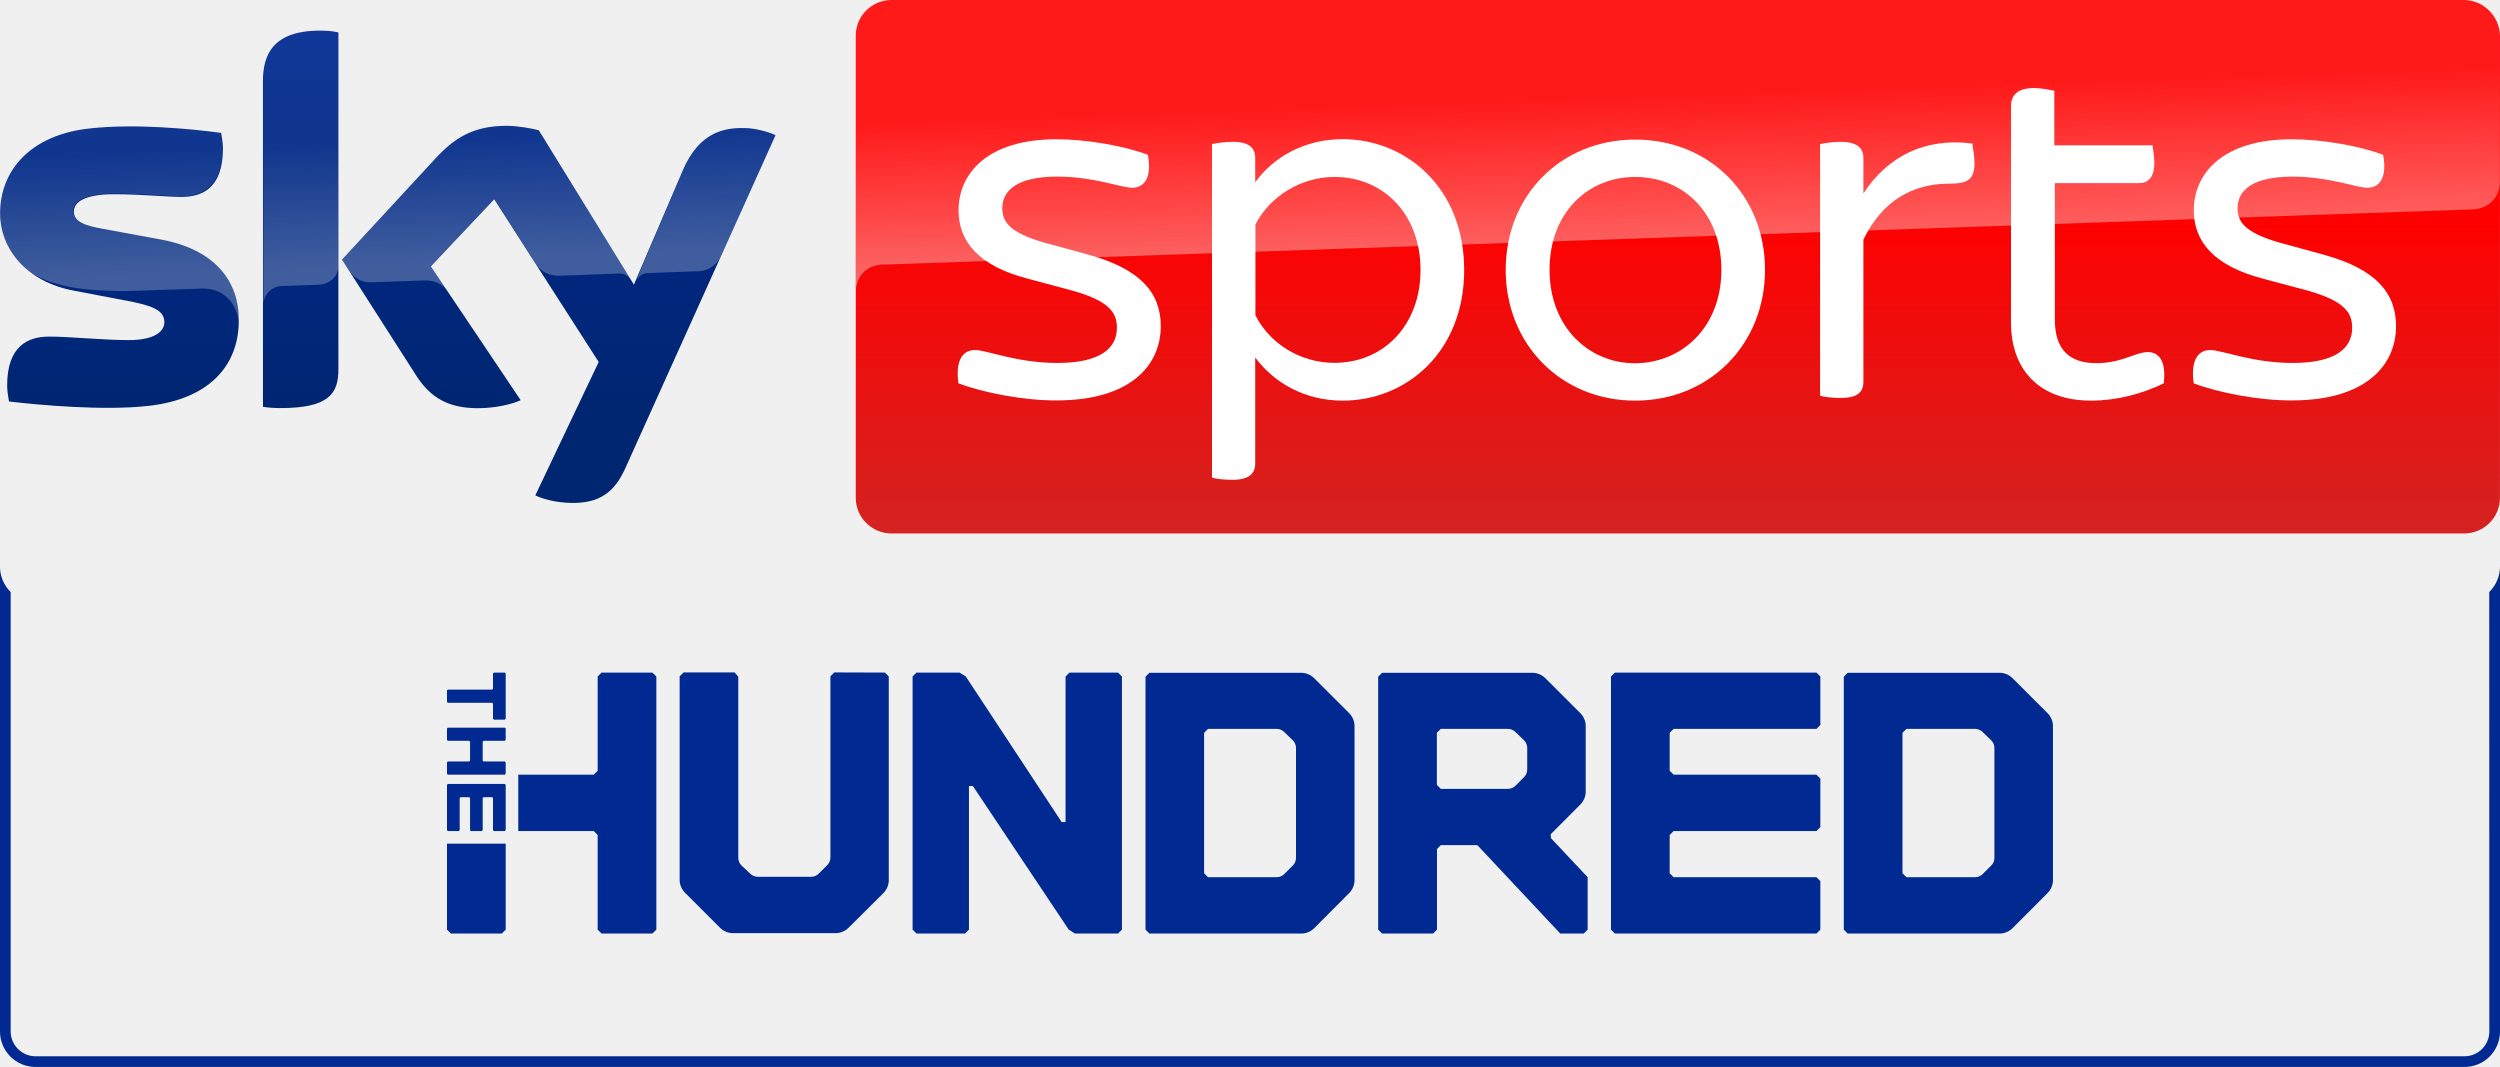
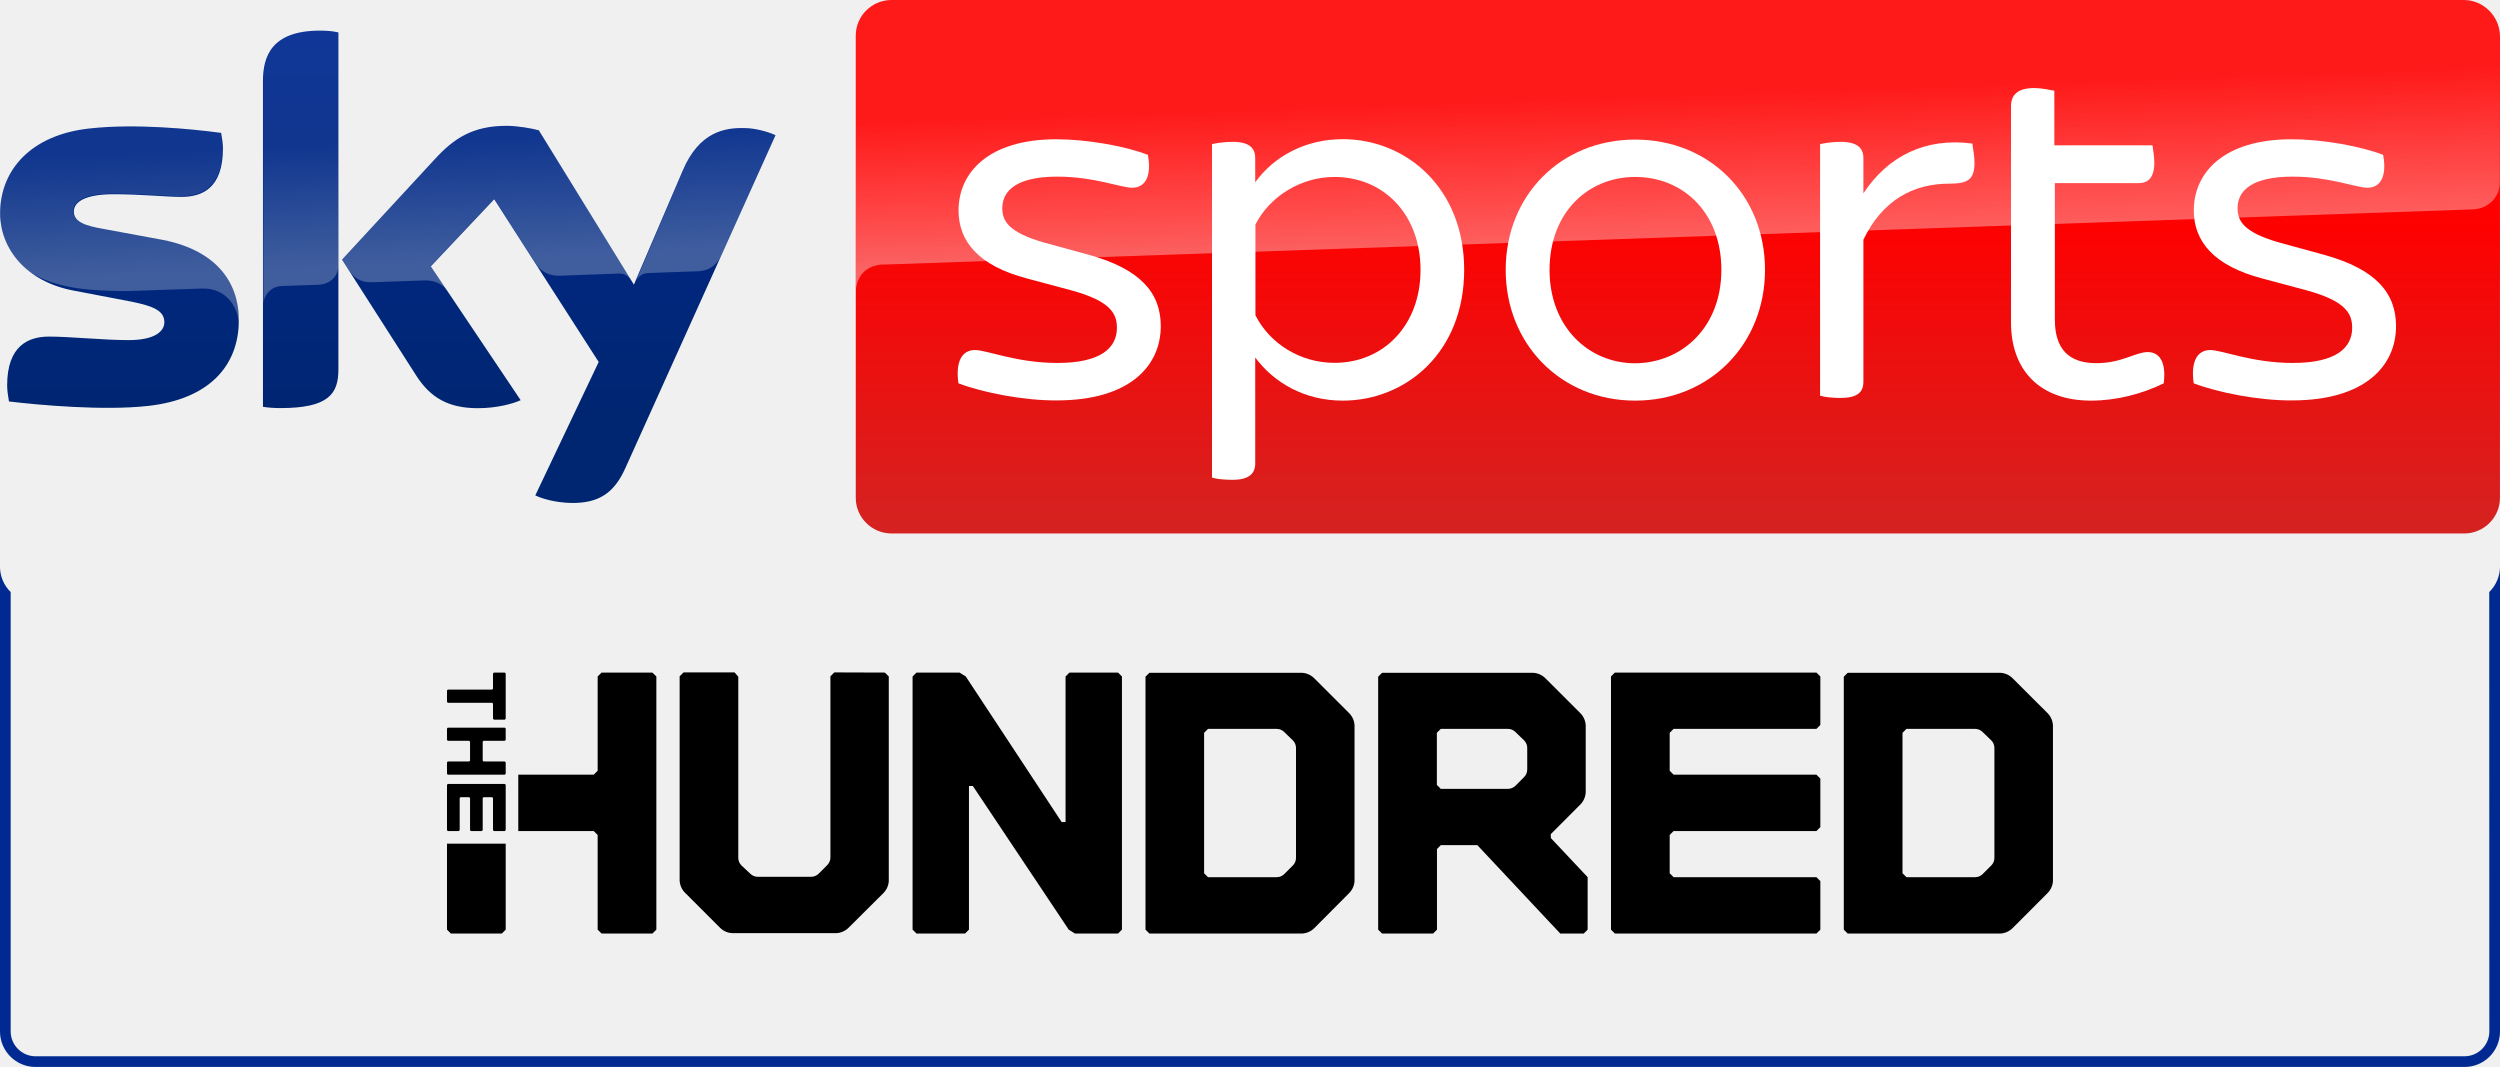
<svg xmlns="http://www.w3.org/2000/svg" width="2343.1" height="1e3" enable-background="new 0 0 2342.5 500" version="1.1" viewBox="0 0 2343.1 1e3" xml:space="preserve">
  <defs>
    <linearGradient id="linearGradient1154" x1="-1151.9" x2="-1151.9" y1="-775.02" y2="-779.87" gradientTransform="matrix(149.68,0,0,-91.158,172382,-71520)" gradientUnits="userSpaceOnUse">
      <stop stop-color="#002A91" offset="0" />
      <stop stop-color="#002672" offset=".8" />
    </linearGradient>
    <linearGradient id="linearGradient1156" x1="-1151.8" x2="-1152" y1="-784.92" y2="-782.98" gradientTransform="matrix(149.68,0,0,-57.766,172382,-45995)" gradientUnits="userSpaceOnUse">
      <stop stop-color="#fff" offset="0" />
      <stop stop-color="#fff" stop-opacity=".25" offset="1" />
    </linearGradient>
    <linearGradient id="linearGradient1158" x1="-1152.6" x2="-1152.6" y1="-773.58" y2="-778.43" gradientTransform="matrix(317.37,0,0,-103,366970,-80578)" gradientUnits="userSpaceOnUse">
      <stop stop-color="#f00" offset=".4" />
      <stop stop-color="#D42321" offset="1" />
    </linearGradient>
    <linearGradient id="linearGradient1160" x1="-1152.3" x2="-1152.8" y1="-785.34" y2="-782.74" gradientTransform="matrix(317.37,0,0,-56.478,366970,-45017)" gradientUnits="userSpaceOnUse">
      <stop stop-color="#fff" offset="0" />
      <stop stop-color="#fff" stop-opacity=".25" offset="1" />
    </linearGradient>
  </defs>
-   <g transform="matrix(5.3105 0 0 5.3105 418.94 630.36)" fill="#002a91">
+   <g transform="matrix(5.3105 0 0 5.3105 418.94 630.36)">
    <polygon class="cls-1" points="8.12 2.84 7.97 3 0.15 3 0 3.15 0 5.17 0.15 5.33 7.97 5.33 8.12 5.48 8.12 8.15 8.28 8.31 10.2 8.31 10.36 8.15 10.36 0.15 10.2 0 8.28 0 8.12 0.15" />
    <polygon class="cls-1" points="10.36 15.85 10.2 15.69 6.46 15.69 6.3 15.54 6.3 12.2 6.46 12.04 10.2 12.04 10.36 11.89 10.36 9.87 10.2 9.72 0.15 9.72 0 9.87 0 11.89 0.15 12.04 3.91 12.04 4.07 12.2 4.07 15.54 3.91 15.69 0.15 15.69 0 15.85 0 17.87 0.15 18.02 10.2 18.02 10.36 17.87" />
    <polygon class="cls-1" points="2.24 22.14 2.39 21.99 3.91 21.99 4.07 22.14 4.07 27.81 4.22 27.97 6.15 27.97 6.3 27.81 6.3 22.14 6.46 21.99 7.97 21.99 8.12 22.14 8.12 27.81 8.28 27.97 10.2 27.97 10.36 27.81 10.36 19.81 10.2 19.66 0.15 19.66 0 19.81 0 27.81 0.15 27.97 2.08 27.97 2.24 27.81" />
    <path class="cls-1" transform="translate(-23.03,-23.03)" d="m91.39 23-0.69 0.69v32a1.9 1.9 0 0 1-0.55 1.31l-1.52 1.52a1.87 1.87 0 0 1-1.31 0.55h-9.46a1.84 1.84 0 0 1-1.31-0.55l-1.55-1.45a1.87 1.87 0 0 1-0.56-1.31v-32l-0.66-0.76h-9l-0.69 0.69v35.7a3.27 3.27 0 0 0 1 2.55l6.08 6.08a3.29 3.29 0 0 0 2.55 1h17.67a3.3 3.3 0 0 0 2.56-1l6.05-6.02a3.27 3.27 0 0 0 1-2.55v-35.73l-0.69-0.69z" />
    <polygon class="cls-1" points="82.86 0 82.17 0.69 82.17 45.37 82.86 46.06 91.43 46.06 92.12 45.37 92.12 20.02 92.81 20.02 109.73 45.37 110.83 46.06 118.43 46.06 119.12 45.37 119.12 0.69 118.43 0 109.86 0 109.17 0.69 109.17 26.38 108.48 26.38 91.56 0.69 90.46 0" />
    <path class="cls-1" transform="translate(-23.03,-23.03)" d="m176.12 24.07a3.29 3.29 0 0 0-2.55-1h-26.57l-0.69 0.69v44.64l0.69 0.69h26.59a3.29 3.29 0 0 0 2.55-1l6.06-6.09a3.27 3.27 0 0 0 1-2.55v-26.75a3.29 3.29 0 0 0-1-2.56zm-3.25 31.69a1.86 1.86 0 0 1-0.55 1.31l-1.52 1.52a1.86 1.86 0 0 1-1.31 0.55h-12.15l-0.69-0.69v-24.79l0.69-0.69h12.15a1.87 1.87 0 0 1 1.31 0.56l1.52 1.47a1.88 1.88 0 0 1 0.55 1.32z" />
    <path class="cls-1" transform="translate(-23.03,-23.03)" d="m217.83 51.55 5.17-5.18a3.29 3.29 0 0 0 1-2.56v-11.11a3.29 3.29 0 0 0-1-2.56l-6.08-6.07a3.3 3.3 0 0 0-2.56-1h-26.3l-0.69 0.69v44.64l0.69 0.69h9l0.69-0.69v-14.23l0.69-0.69h6.43l14.64 15.61h4.14l0.69-0.69v-9.26l-6.49-6.9zm-4.15-11.4a1.88 1.88 0 0 1-0.55 1.32l-1.52 1.53a1.9 1.9 0 0 1-1.31 0.55h-11.88l-0.69-0.69v-9.2l0.69-0.69h11.88a1.87 1.87 0 0 1 1.31 0.56l1.52 1.47a1.88 1.88 0 0 1 0.55 1.32z" />
    <polygon class="cls-1" points="205.43 45.37 206.12 46.06 241.69 46.06 242.38 45.37 242.38 36.8 241.69 36.11 216.48 36.11 215.79 35.42 215.79 28.66 216.48 27.97 241.69 27.97 242.38 27.27 242.38 18.71 241.69 18.02 216.48 18.02 215.79 17.33 215.79 10.63 216.48 9.94 241.69 9.94 242.38 9.25 242.38 0.69 241.69 0 206.12 0 205.43 0.69" />
    <path class="cls-1" transform="translate(-23.03,-23.03)" d="m305.46 30.14-6.08-6.07a3.3 3.3 0 0 0-2.56-1h-26.58l-0.69 0.69v44.64l0.69 0.69h26.58a3.3 3.3 0 0 0 2.56-1l6.08-6.09a3.27 3.27 0 0 0 1-2.55v-26.75a3.29 3.29 0 0 0-1-2.56zm-9.33 25.62a1.86 1.86 0 0 1-0.55 1.31l-1.52 1.52a1.86 1.86 0 0 1-1.31 0.55h-12.15l-0.69-0.69v-24.79l0.69-0.69h12.15a1.87 1.87 0 0 1 1.31 0.56l1.52 1.47a1.88 1.88 0 0 1 0.55 1.32z" />
    <polygon class="cls-1" points="9.67 46.06 10.36 45.37 10.36 30.2 0 30.2 0 45.37 0.69 46.06" />
    <polygon class="cls-1" points="36.95 0.69 36.25 0 27.28 0 26.59 0.69 26.59 17.33 25.9 18.02 12.58 18.02 12.58 27.97 25.9 27.97 26.59 28.66 26.59 45.37 27.28 46.06 36.25 46.06 36.95 45.37" />
  </g>
  <g transform="matrix(1.0002 0 0 1.0002 200.04 450.09)">
    <g transform="translate(200,450)">
      <path d="m101.6-435.8c5.9 2.9 18 6.7 33.5 7.1 26.4 0.4 40.6-9.6 51-32.9l140.6-311.7c-5.9-2.9-18.8-6.7-29.3-6.7-18-0.4-42.2 3.3-57.7 40l-45.7 106.7-89.1-144.6c-5.9-1.7-20.1-4.2-30.1-4.2-31.8 0-49.4 11.7-67.3 31.2l-87 94.2 69.9 109.2c13 20 29.7 30 57.3 30 18 0 33-4.2 40.2-7.5l-84.2-125.4 59.4-62.9 97.9 152.5zm-184.5-118c0 22.9-9.2 36.2-54.4 36.2-5.9 0-11.3-0.4-16.3-1.2v-305c0-23.3 7.9-47.5 53.5-47.5 5.9 0 11.7 0.4 17.2 1.7zm-93.3-46.2c0 42.9-28 74.2-85.3 80.4-41.4 4.6-101.6-0.8-130.1-4.2-0.8-4.6-1.7-10.4-1.7-15 0-37.5 20.1-45.8 39.3-45.8 19.7 0 51 3.3 74.5 3.3 25.5 0 33.5-8.8 33.5-16.7 0-10.8-10-15-30.1-19.2l-54.4-10.4c-45.2-8.3-69.4-39.6-69.4-72.5 0-40 28.4-73.8 84.5-79.6 42.2-4.6 94.1 0.4 122.6 4.2 0.8 4.6 1.7 9.6 1.7 14.6 0 37.5-19.7 45.4-38.9 45.4-14.6 0-37.2-2.5-63.6-2.5s-37.2 7.1-37.2 16.2c0 9.6 10.5 13.3 27.2 16.2l51.9 9.6c52.5 8.9 75.5 38.9 75.5 76z" fill="url(#linearGradient1154)" />
      <path d="m326.6-773.3-51.5 114.2c-1.7 2.9-7.1 12.9-21.3 13.3-3.3 0-46.9 1.7-46.9 1.7-8.4 0.4-11.3 8.3-11.3 8.3l44.4-104.2c15.5-36.7 39.7-40.4 57.7-40 10.1 0 23 3.3 28.9 6.7zm-134.7 136.2-87-140.8c-5.9-1.7-20.1-4.2-30.1-4.2-31.8 0-49.4 11.7-67.3 31.2l-87 94.2 7.1 10.8c2.9 4.2 8.8 10.8 20.5 10.4 4.2 0 46-1.7 49.4-1.7 10.9-0.4 17.6 4.2 21.8 9.6l-15.6-23.2 59.4-62.9 40.2 62.5c7.1 9.6 18 9.6 20.5 9.6 2.1 0 54.4-2.1 56.9-2.1 3.7-0.1 7.9 2 11.2 6.6zm-292-234.1c-45.6 0-53.1 24.2-53.1 47.5v209.2c0-8.3 6.7-17.1 17.2-17.5 7.5-0.4 28.9-0.8 35.1-1.2 7.1-0.4 17.6-5 18-17.9v-218.3c-5.5-1-11.3-1.8-17.2-1.8zm-152.2 194.5-51.9-9.6c-16.7-2.9-27.2-6.7-27.2-16.2 0-8.8 10.9-16.2 37.2-16.2 25.9 0 48.9 2.5 63.6 2.5 19.2 0 38.9-7.9 38.9-45.4 0-5-0.4-9.6-1.7-14.6-28.4-3.3-79.9-8.8-122.6-4.2-55.6 6.6-84 40.4-84 80.4 0 20.4 9.2 40.4 27.6 54.6 13.8 8.8 27.6 12.5 41.8 15 11.7 2.1 38.1 3.8 58.1 2.9 6.3-0.4 51.9-1.7 61.9-2.1 23-0.8 36 18.7 34.3 38.7v-1.2c0.4-2.5 0.4-5 0.4-7.9-0.3-37.1-23.3-67.1-76.4-76.7z" enable-background="new    " fill="url(#linearGradient1156)" opacity=".25" />
      <path d="m1908.6-900h-1473.2c-18.4 0-33.5 15-33.5 33.3v433.3c0 18.3 15.1 33.3 33.5 33.3h1473.7c18.4 0 33.5-15 33.5-33.3v-433.3c-0.5-18.3-15.6-33.3-34-33.3z" fill="url(#linearGradient1158)" />
      <path d="m425.7-652.1h3.3c99.1-3.3 1488.3-51.7 1488.3-51.7 12.5-0.4 25.1-9.6 25.1-25.4v-137.5c0-18.3-15.1-33.3-33.5-33.3h-1473.5c-18.4 0-33.5 15-33.5 33.3v240.8c0-2.9 0.4-23.7 23.8-26.2z" enable-background="new    " fill="url(#linearGradient1160)" opacity=".4" />
      <g transform="translate(184.41,16.308)" fill="#fff">
        <path d="m313.7-557.1c-2.9-20.4 3.3-31.2 15.5-31.2 11.3 0 38.9 12.1 77.4 12.1 40.6 0 55.6-14.2 55.6-32.9 0-13.3-5.9-25-42.2-35l-41.8-11.2c-46.4-12.1-64.4-35.4-64.4-63.8 0-35.4 28-66.7 91.6-66.7 28.4 0 64 6.2 85.8 14.6 3.8 20-2.5 30.8-14.6 30.8-10.9 0-35.6-10.4-70.3-10.4-37.6 0-51.5 12.9-51.5 29.6 0 11.7 5.4 22.5 38.9 32.1l42.7 11.7c47.7 13.3 66.9 35.4 66.9 66.7 0 36.7-28.4 69.6-97.5 69.6-31 0.2-69.1-7.3-92.1-16z" />
        <path d="m787.6-663.4c0 77.1-54.4 122.5-113.8 122.5-35.6 0-64.4-16.7-82-40.4v99.2c0 9.2-5.4 15.4-21.3 15.4-7.9 0-15.5-0.8-19.2-2.1v-312.5c3.8-0.8 11.3-2.1 19.2-2.1 15.9 0 21.3 5.8 21.3 15.4v22.5c17.2-23.8 46.4-40.4 82-40.4 59.5 0 113.8 45.8 113.8 122.5zm-40.9 0c0-51.7-34.3-87.1-80.7-87.1-31.4 0-60.7 18.3-74 44.6v85c13.4 26.7 42.2 44.6 74 44.6 46.3 0 80.7-35.4 80.7-87.1z" />
        <path d="m826.5-663.4c0-70 51.9-122.1 121.3-122.1 69.9 0 121.7 52.1 121.7 122.1 0 69.6-51.9 122.5-121.7 122.5-69.4 0-121.3-52.9-121.3-122.5zm202.1 0c0-54.2-36.4-87.1-80.7-87.1-43.9 0-80.3 32.9-80.3 87.1 0 53.3 36.4 87.5 80.3 87.5 44.3-0.4 80.7-34.2 80.7-87.5z" />
        <path d="m1265.8-763.8c0 16.2-6.7 19.6-23.8 19.6-33.9 0-62.7 15.8-80.3 52.5v132.9c0 10-5.4 15.4-21.8 15.4-6.7 0-14.6-0.8-18.8-2.1v-235.8c3.8-0.8 11.7-2.1 18.8-2.1 16.3 0 21.8 5.8 21.8 15.4v32.9c23-35 58.1-52.5 102.1-46.7 0.3 3.4 2 10.9 2 18z" />
        <path d="m1443.1-557.1c-20.5 10-44.3 16.2-68.2 16.2-46.9 0-74.9-27.5-74.9-73.3v-202.5c0-10.4 5.9-17.1 21.8-17.1 6.7 0 14.6 1.7 18.8 2.5v51.2h92c0.4 3.3 1.7 10.4 1.7 16.2 0 14.2-5.9 19.2-14.6 19.2h-78.6v127.9c0 27.5 13 40.8 38.9 40.8 23.8 0 36.8-10.4 48.1-10.4s17.5 9.7 15 29.3z" />
        <path d="m1471.2-557.1c-2.9-20.4 3.3-31.2 15.5-31.2 11.3 0 38.9 12.1 77.4 12.1 40.6 0 55.6-14.2 55.6-32.9 0-13.3-5.9-25-42.2-35l-41.8-11.2c-46.4-12.1-64.4-35.4-64.4-63.8 0-35.4 28-66.7 91.6-66.7 28.4 0 64 6.2 85.8 14.6 3.8 20-2.5 30.8-14.6 30.8-10.9 0-35.6-10.4-70.3-10.4-37.6 0-51.5 12.9-51.5 29.6 0 11.7 5.4 22.5 38.9 32.1l42.7 11.7c47.7 13.3 66.9 35.4 66.9 66.7 0 36.7-28.4 69.6-97.5 69.6-31.1 0.2-69.1-7.3-92.1-16z" />
      </g>
    </g>
  </g>
  <path d="m2343.1 531.08c-0.052 8.96-3.679 17.528-10.08 23.798l0.088 411.81c-0.01 12.866-10.439 23.294-23.306 23.306h-2276.5c-12.852-0.047-23.258-10.454-23.306-23.306v-411.8c-6.14-6.027-9.722-14.188-10-22.788v434.59c-0.01 18.398 14.908 33.314 33.306 33.308h2276.4c18.447 0.085 33.438-14.861 33.407-33.308z" fill="#002a91" stroke-width="2.667" />
</svg>
